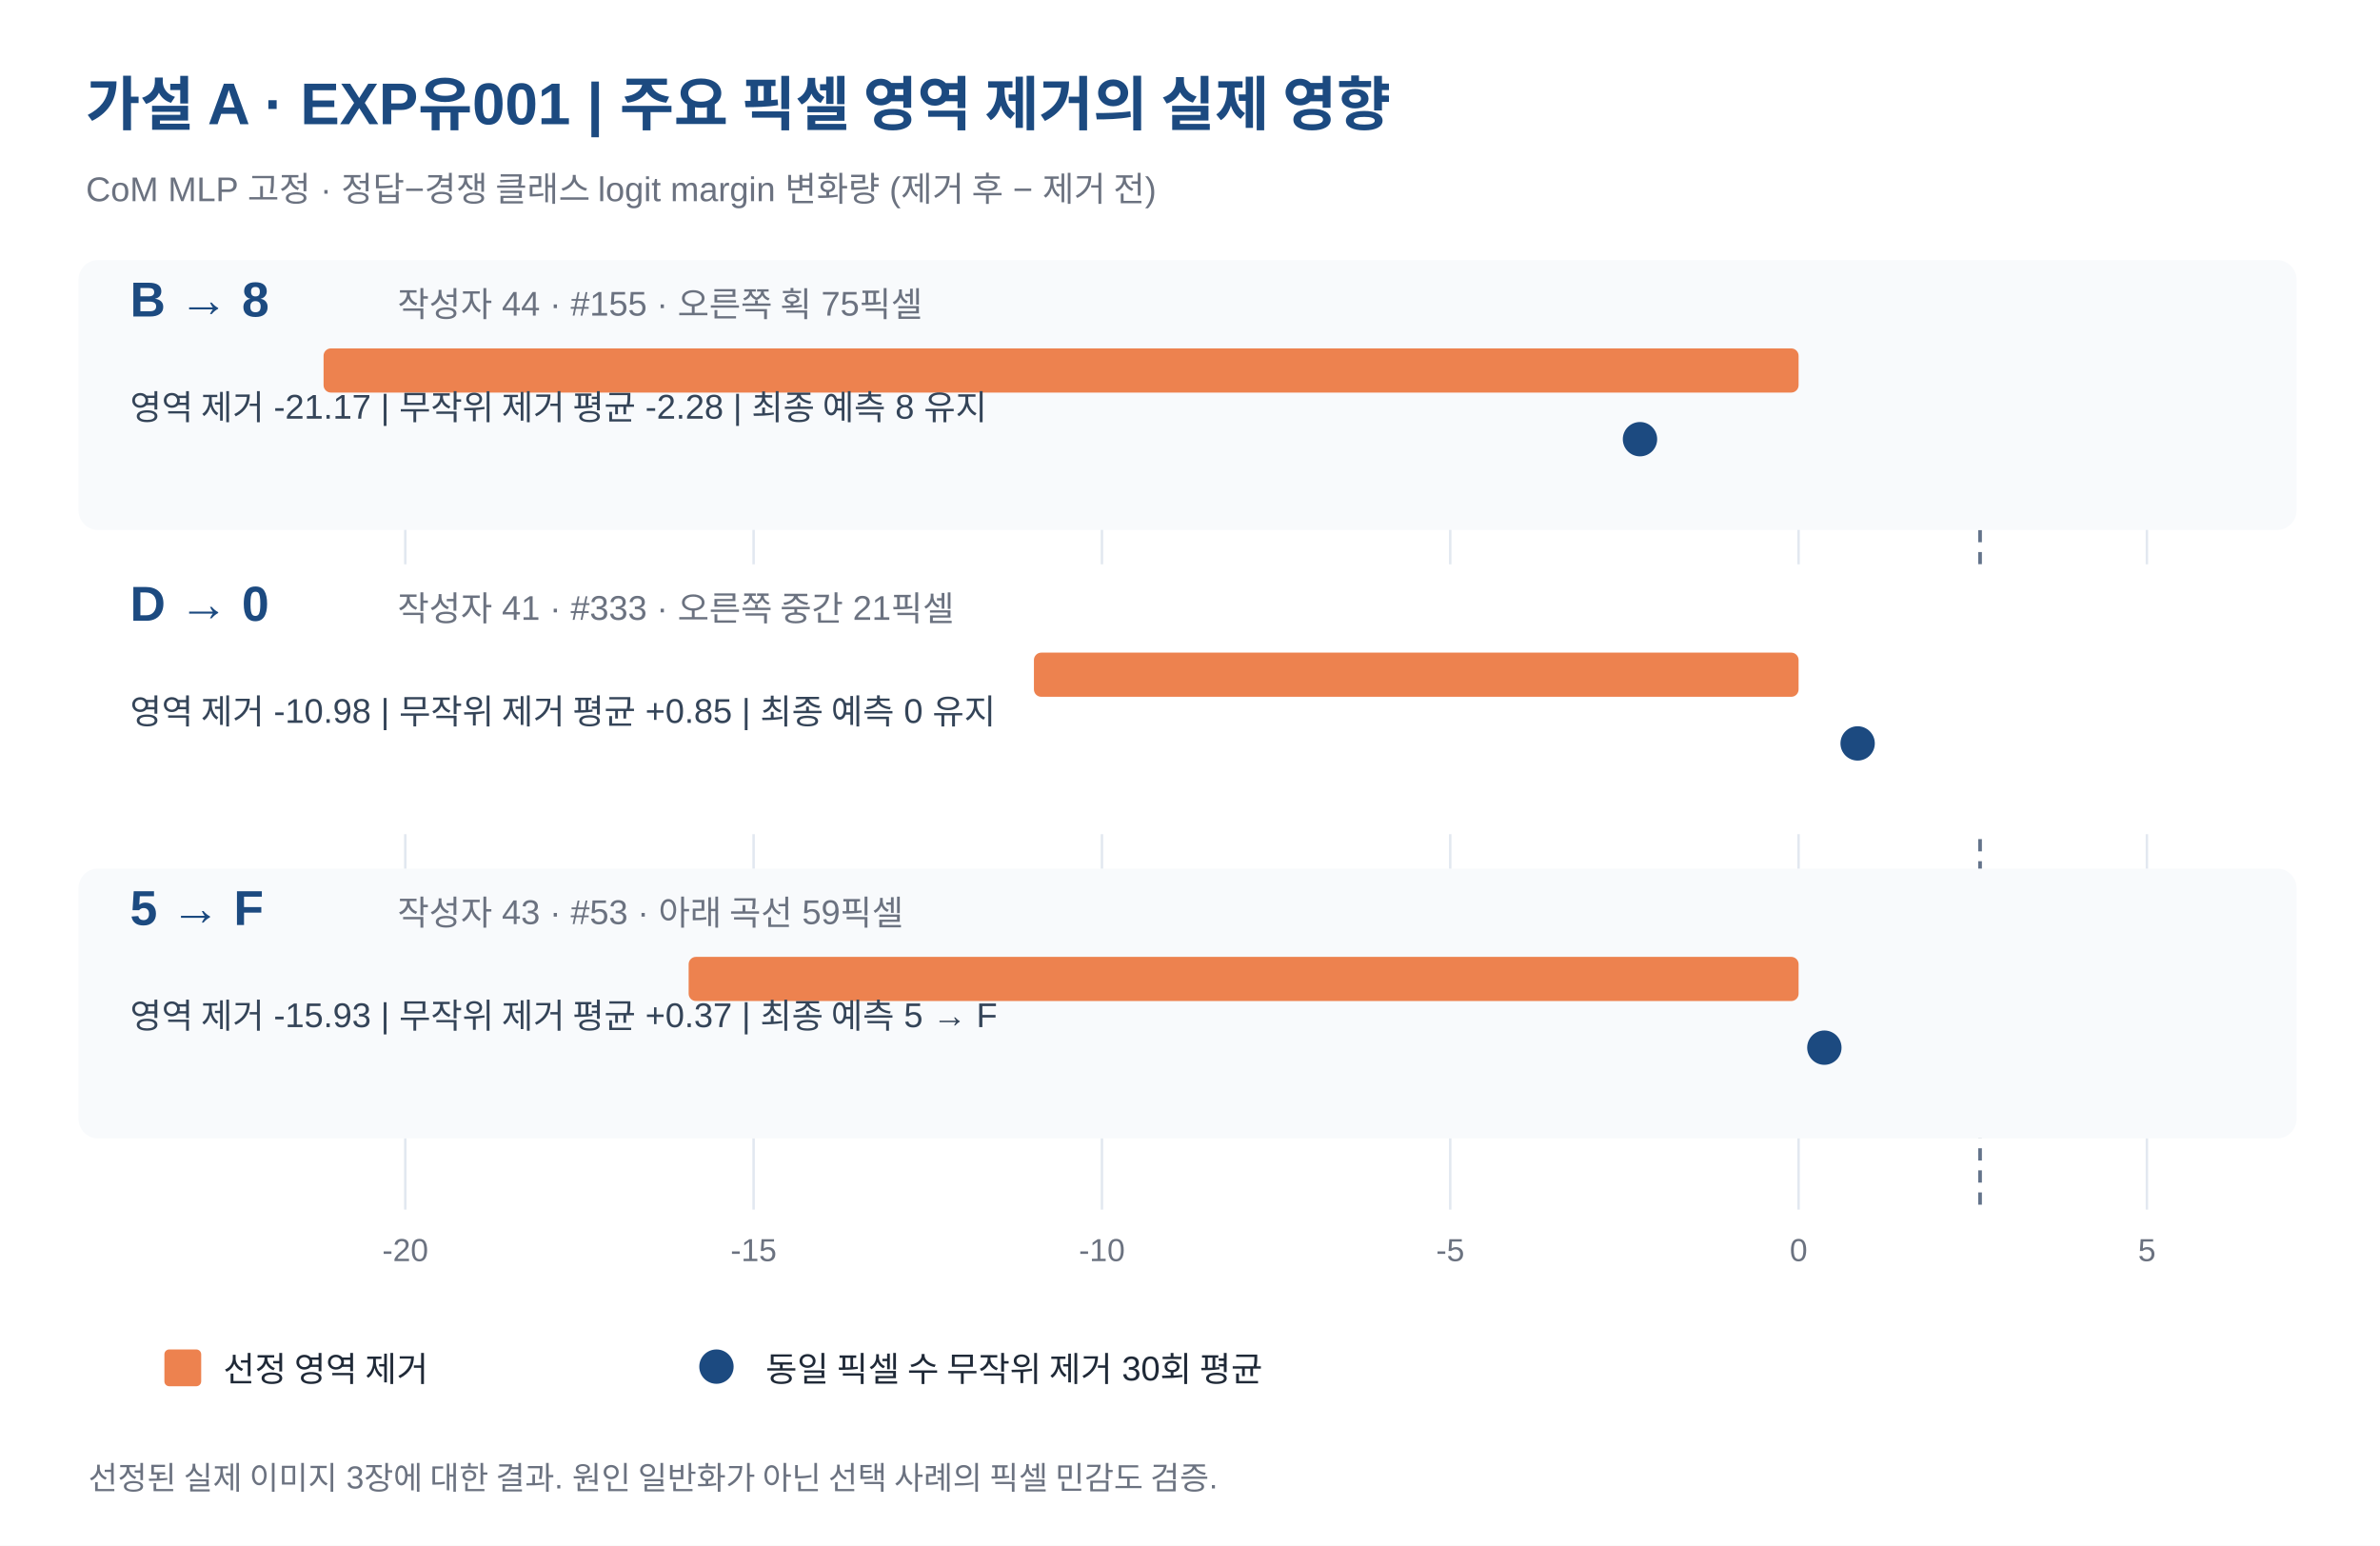
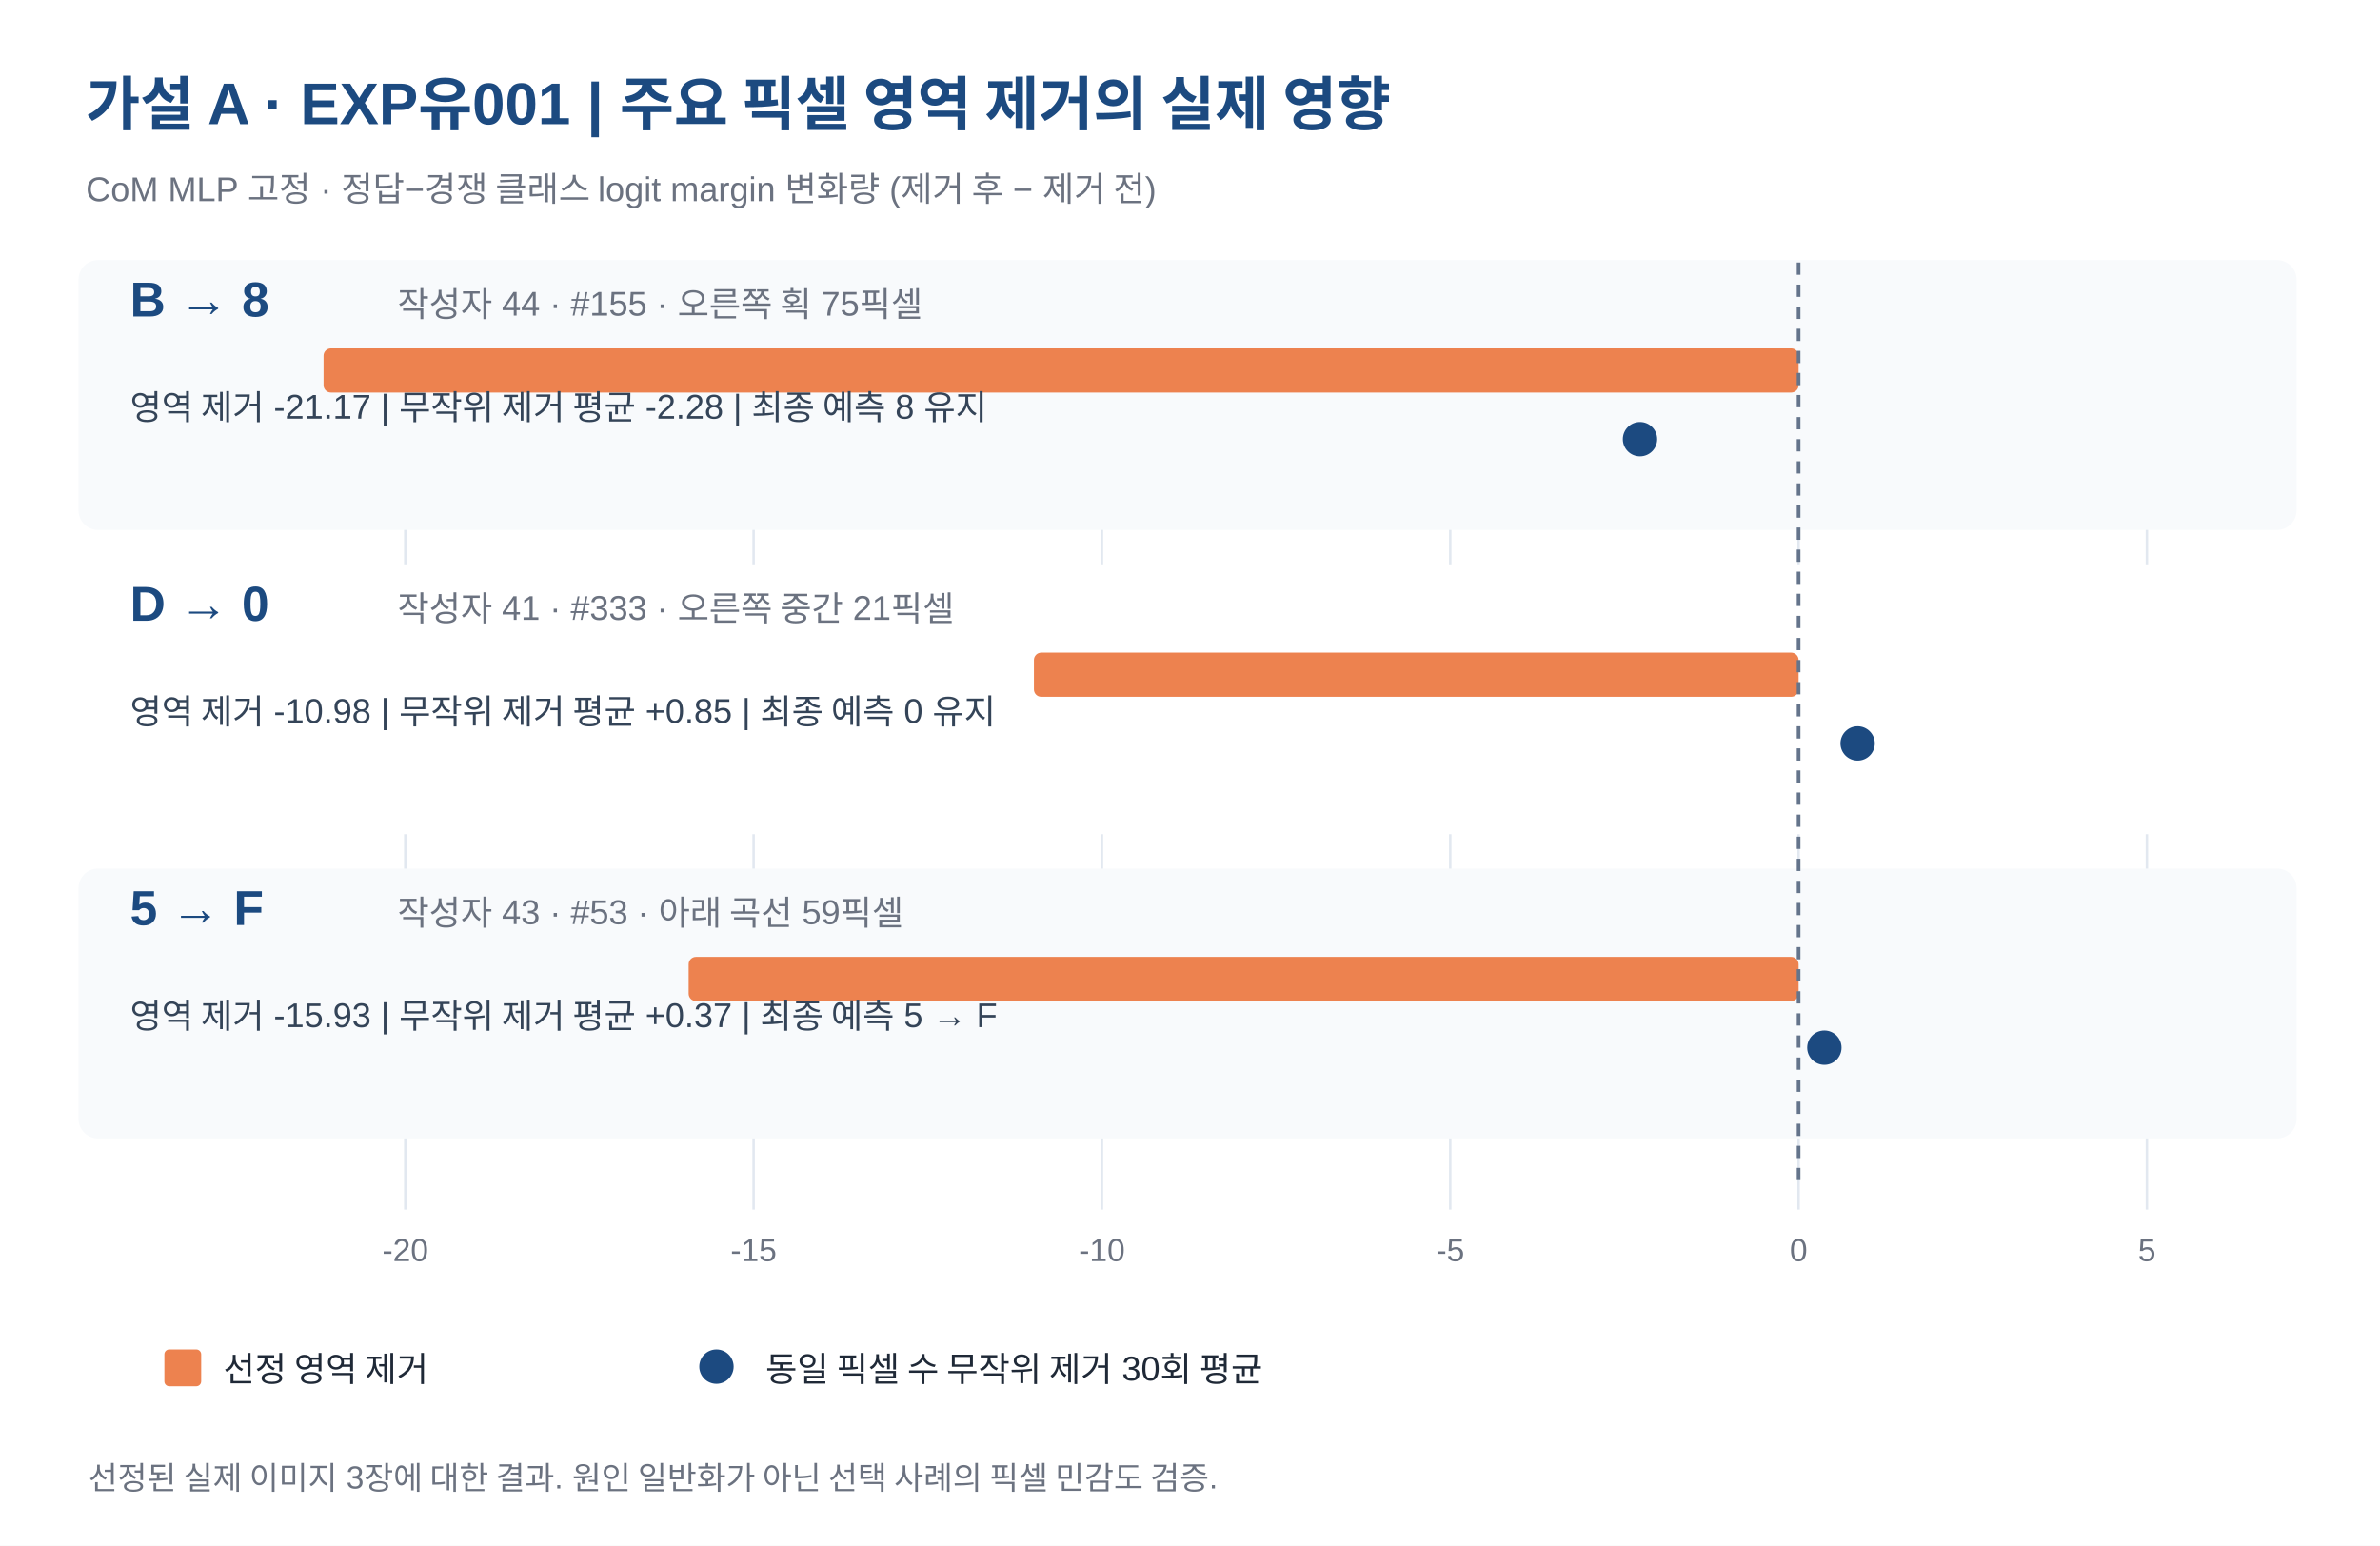
<svg xmlns="http://www.w3.org/2000/svg" width="970" height="630" viewBox="0 0 970 630" role="img">
  <rect x="0" y="0" width="970" height="630" rx="0" fill="#ffffff" stroke="none" />
  <text x="35" y="51" fill="#1c4a80" font-family="'Noto Sans KR','Malgun Gothic',Arial,sans-serif" font-size="24" font-weight="700" text-anchor="start">가설 A · EXP유001 | 주요 픽셀 영역 제거의 실제 영향</text>
  <text x="35" y="82" fill="#6b7280" font-family="'Noto Sans KR','Malgun Gothic',Arial,sans-serif" font-size="14" font-weight="400" text-anchor="start">CoM MLP 고정 · 정답−경쟁 클래스 logit margin 변화량 (제거 후 − 제거 전)</text>
-   <line x1="807" y1="117" x2="807" y2="493" stroke="#64748b" stroke-width="1.5" stroke-dasharray="5 4" />
  <line x1="165.179" y1="116" x2="165.179" y2="493" stroke="#e2e8f0" stroke-width="1" />
  <text x="165.179" y="514" fill="#6b7280" font-family="'Noto Sans KR','Malgun Gothic',Arial,sans-serif" font-size="13" font-weight="400" text-anchor="middle">-20</text>
  <line x1="307.143" y1="116" x2="307.143" y2="493" stroke="#e2e8f0" stroke-width="1" />
  <text x="307.143" y="514" fill="#6b7280" font-family="'Noto Sans KR','Malgun Gothic',Arial,sans-serif" font-size="13" font-weight="400" text-anchor="middle">-15</text>
  <line x1="449.107" y1="116" x2="449.107" y2="493" stroke="#e2e8f0" stroke-width="1" />
  <text x="449.107" y="514" fill="#6b7280" font-family="'Noto Sans KR','Malgun Gothic',Arial,sans-serif" font-size="13" font-weight="400" text-anchor="middle">-10</text>
  <line x1="591.071" y1="116" x2="591.071" y2="493" stroke="#e2e8f0" stroke-width="1" />
  <text x="591.071" y="514" fill="#6b7280" font-family="'Noto Sans KR','Malgun Gothic',Arial,sans-serif" font-size="13" font-weight="400" text-anchor="middle">-5</text>
  <line x1="733.036" y1="116" x2="733.036" y2="493" stroke="#e2e8f0" stroke-width="1" />
  <text x="733.036" y="514" fill="#6b7280" font-family="'Noto Sans KR','Malgun Gothic',Arial,sans-serif" font-size="13" font-weight="400" text-anchor="middle">0</text>
  <line x1="875" y1="116" x2="875" y2="493" stroke="#e2e8f0" stroke-width="1" />
  <text x="875" y="514" fill="#6b7280" font-family="'Noto Sans KR','Malgun Gothic',Arial,sans-serif" font-size="13" font-weight="400" text-anchor="middle">5</text>
  <rect x="32" y="106" width="904" height="110" rx="8" fill="#f8fafc" stroke="none" />
  <text x="53" y="129" fill="#1c4a80" font-family="'Noto Sans KR','Malgun Gothic',Arial,sans-serif" font-size="20" font-weight="700" text-anchor="start">B → 8</text>
  <text x="162" y="129" fill="#6b7280" font-family="'Noto Sans KR','Malgun Gothic',Arial,sans-serif" font-size="14" font-weight="400" text-anchor="start">작성자 44 · #155 · 오른쪽 획 75픽셀</text>
  <rect x="131.873" y="142" width="601.163" height="18" rx="3" fill="#ed824f" stroke="none" />
  <circle cx="668.4" cy="179" r="7" fill="#1c4a80" stroke="none" stroke-width="1" />
  <text x="53" y="171" fill="#344458" font-family="'Noto Sans KR','Malgun Gothic',Arial,sans-serif" font-size="14" font-weight="400" text-anchor="start">영역 제거 -21.17  |  무작위 제거 평균 -2.28  |  최종 예측 8 유지</text>
  <rect x="32" y="230" width="904" height="110" rx="8" fill="#ffffff" stroke="none" />
  <text x="53" y="253" fill="#1c4a80" font-family="'Noto Sans KR','Malgun Gothic',Arial,sans-serif" font-size="20" font-weight="700" text-anchor="start">D → 0</text>
  <text x="162" y="253" fill="#6b7280" font-family="'Noto Sans KR','Malgun Gothic',Arial,sans-serif" font-size="14" font-weight="400" text-anchor="start">작성자 41 · #333 · 오른쪽 중간 21픽셀</text>
  <rect x="421.389" y="266" width="311.647" height="18" rx="3" fill="#ed824f" stroke="none" />
  <circle cx="757.102" cy="303" r="7" fill="#1c4a80" stroke="none" stroke-width="1" />
  <text x="53" y="295" fill="#344458" font-family="'Noto Sans KR','Malgun Gothic',Arial,sans-serif" font-size="14" font-weight="400" text-anchor="start">영역 제거 -10.98  |  무작위 제거 평균 +0.85  |  최종 예측 0 유지</text>
  <rect x="32" y="354" width="904" height="110" rx="8" fill="#f8fafc" stroke="none" />
  <text x="53" y="377" fill="#1c4a80" font-family="'Noto Sans KR','Malgun Gothic',Arial,sans-serif" font-size="20" font-weight="700" text-anchor="start">5 → F</text>
  <text x="162" y="377" fill="#6b7280" font-family="'Noto Sans KR','Malgun Gothic',Arial,sans-serif" font-size="14" font-weight="400" text-anchor="start">작성자 43 · #53 · 아래 곡선 59픽셀</text>
  <rect x="280.663" y="390" width="452.373" height="18" rx="3" fill="#ed824f" stroke="none" />
  <circle cx="743.542" cy="427" r="7" fill="#1c4a80" stroke="none" stroke-width="1" />
  <text x="53" y="419" fill="#344458" font-family="'Noto Sans KR','Malgun Gothic',Arial,sans-serif" font-size="14" font-weight="400" text-anchor="start">영역 제거 -15.93  |  무작위 제거 평균 +0.37  |  최종 예측 5 → F</text>
+   <line x1="733.036" y1="107" x2="733.036" y2="482" stroke="#64748b" stroke-width="1.5" stroke-dasharray="5 4" />
  <rect x="67" y="550" width="15" height="15" rx="2" fill="#ed824f" stroke="none" />
  <text x="91" y="563" fill="#1f2937" font-family="'Noto Sans KR','Malgun Gothic',Arial,sans-serif" font-size="14" font-weight="400" text-anchor="start">선정 영역 제거</text>
  <circle cx="292" cy="557" r="7" fill="#1c4a80" stroke="none" stroke-width="1" />
  <text x="312" y="563" fill="#1f2937" font-family="'Noto Sans KR','Malgun Gothic',Arial,sans-serif" font-size="14" font-weight="400" text-anchor="start">동일 픽셀 수 무작위 제거 30회 평균</text>
  <text x="36" y="607" fill="#6b7280" font-family="'Noto Sans KR','Malgun Gothic',Arial,sans-serif" font-size="13" font-weight="400" text-anchor="start">선정된 실제 이미지 3장에 대한 결과. 원인 일반화가 아닌 선택 사례의 픽셀 민감도 검증.</text>
</svg>
